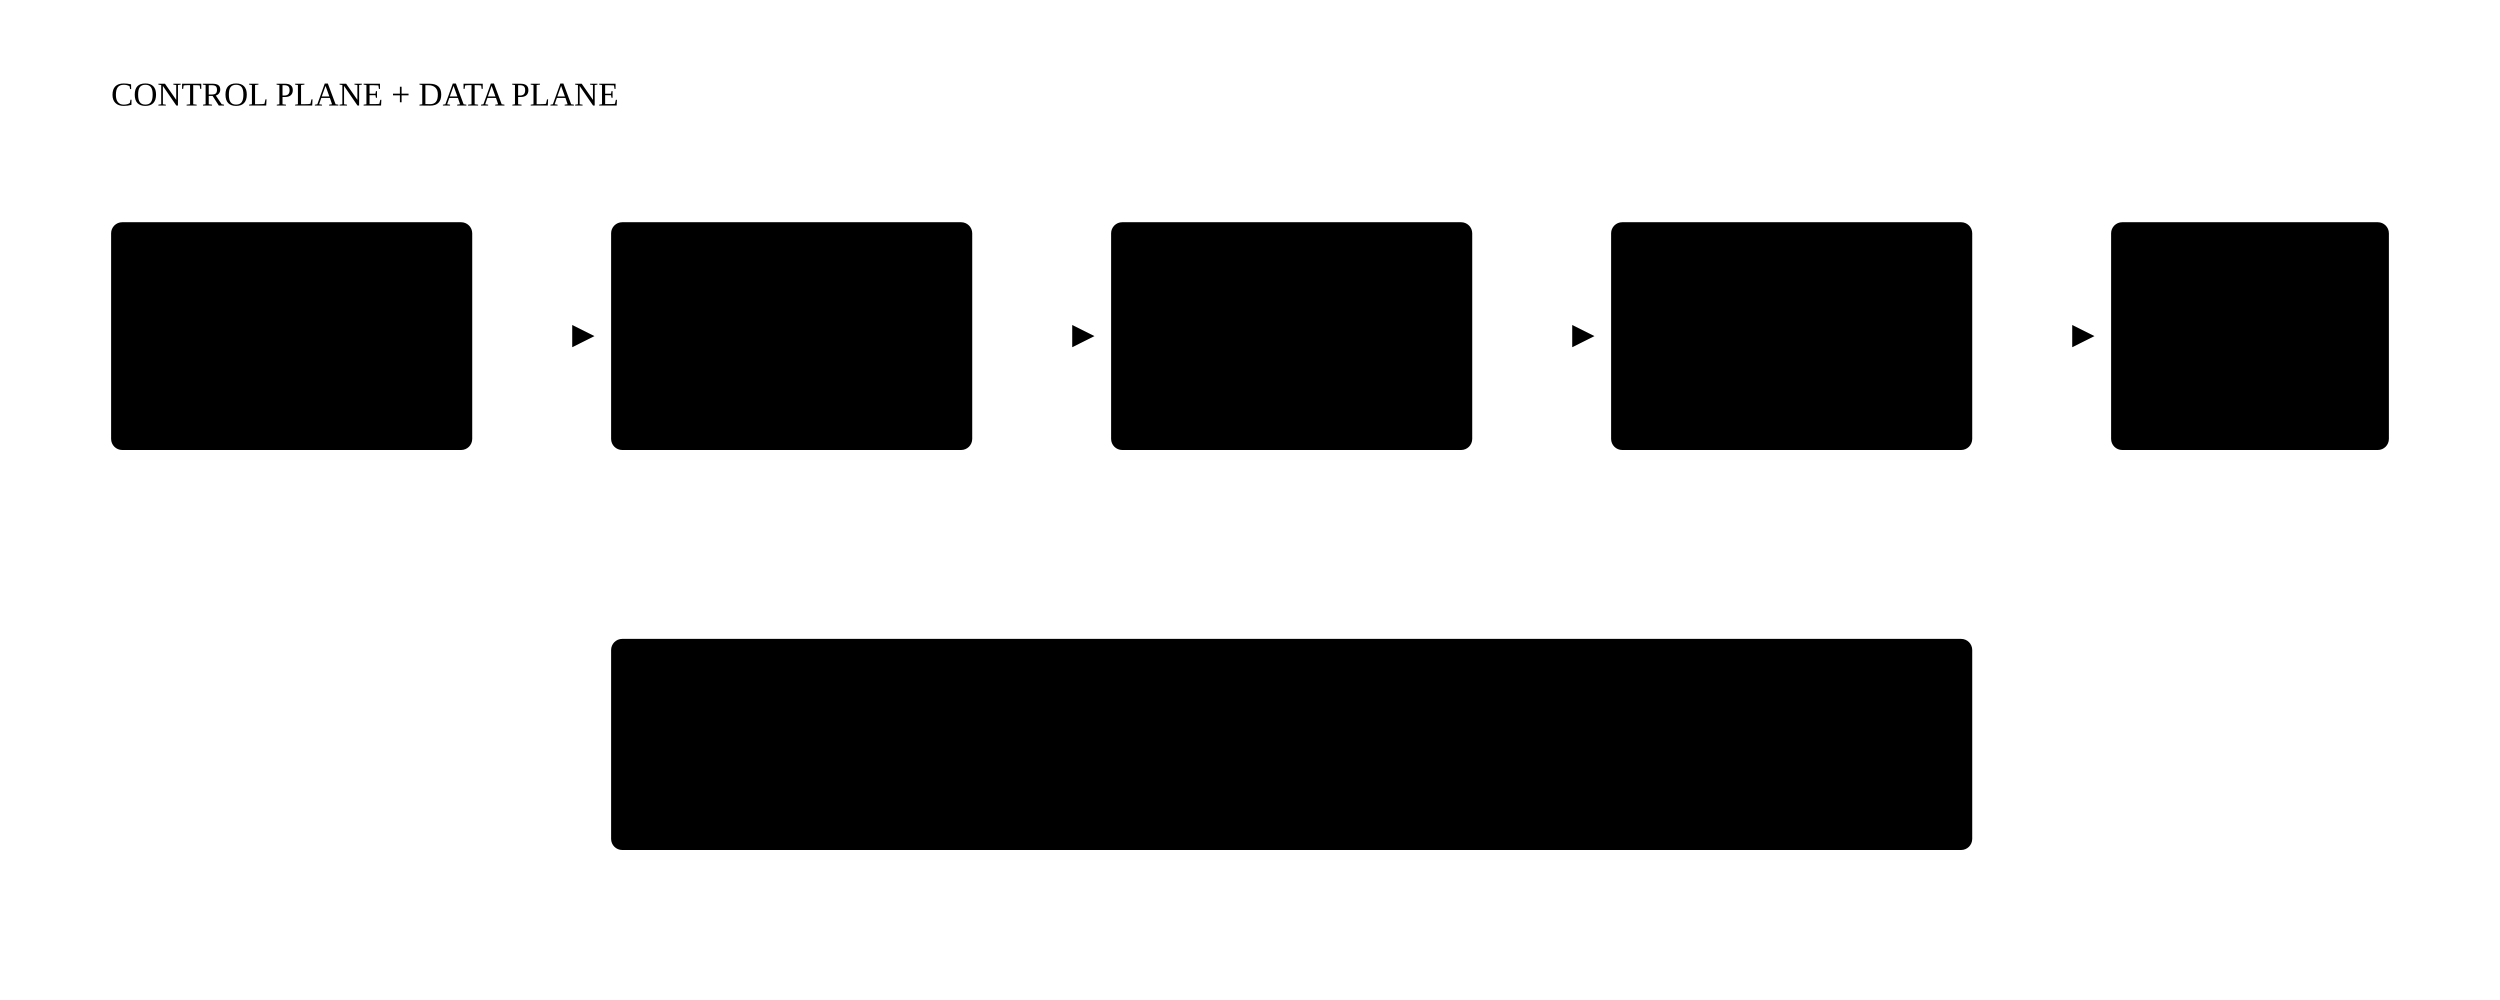
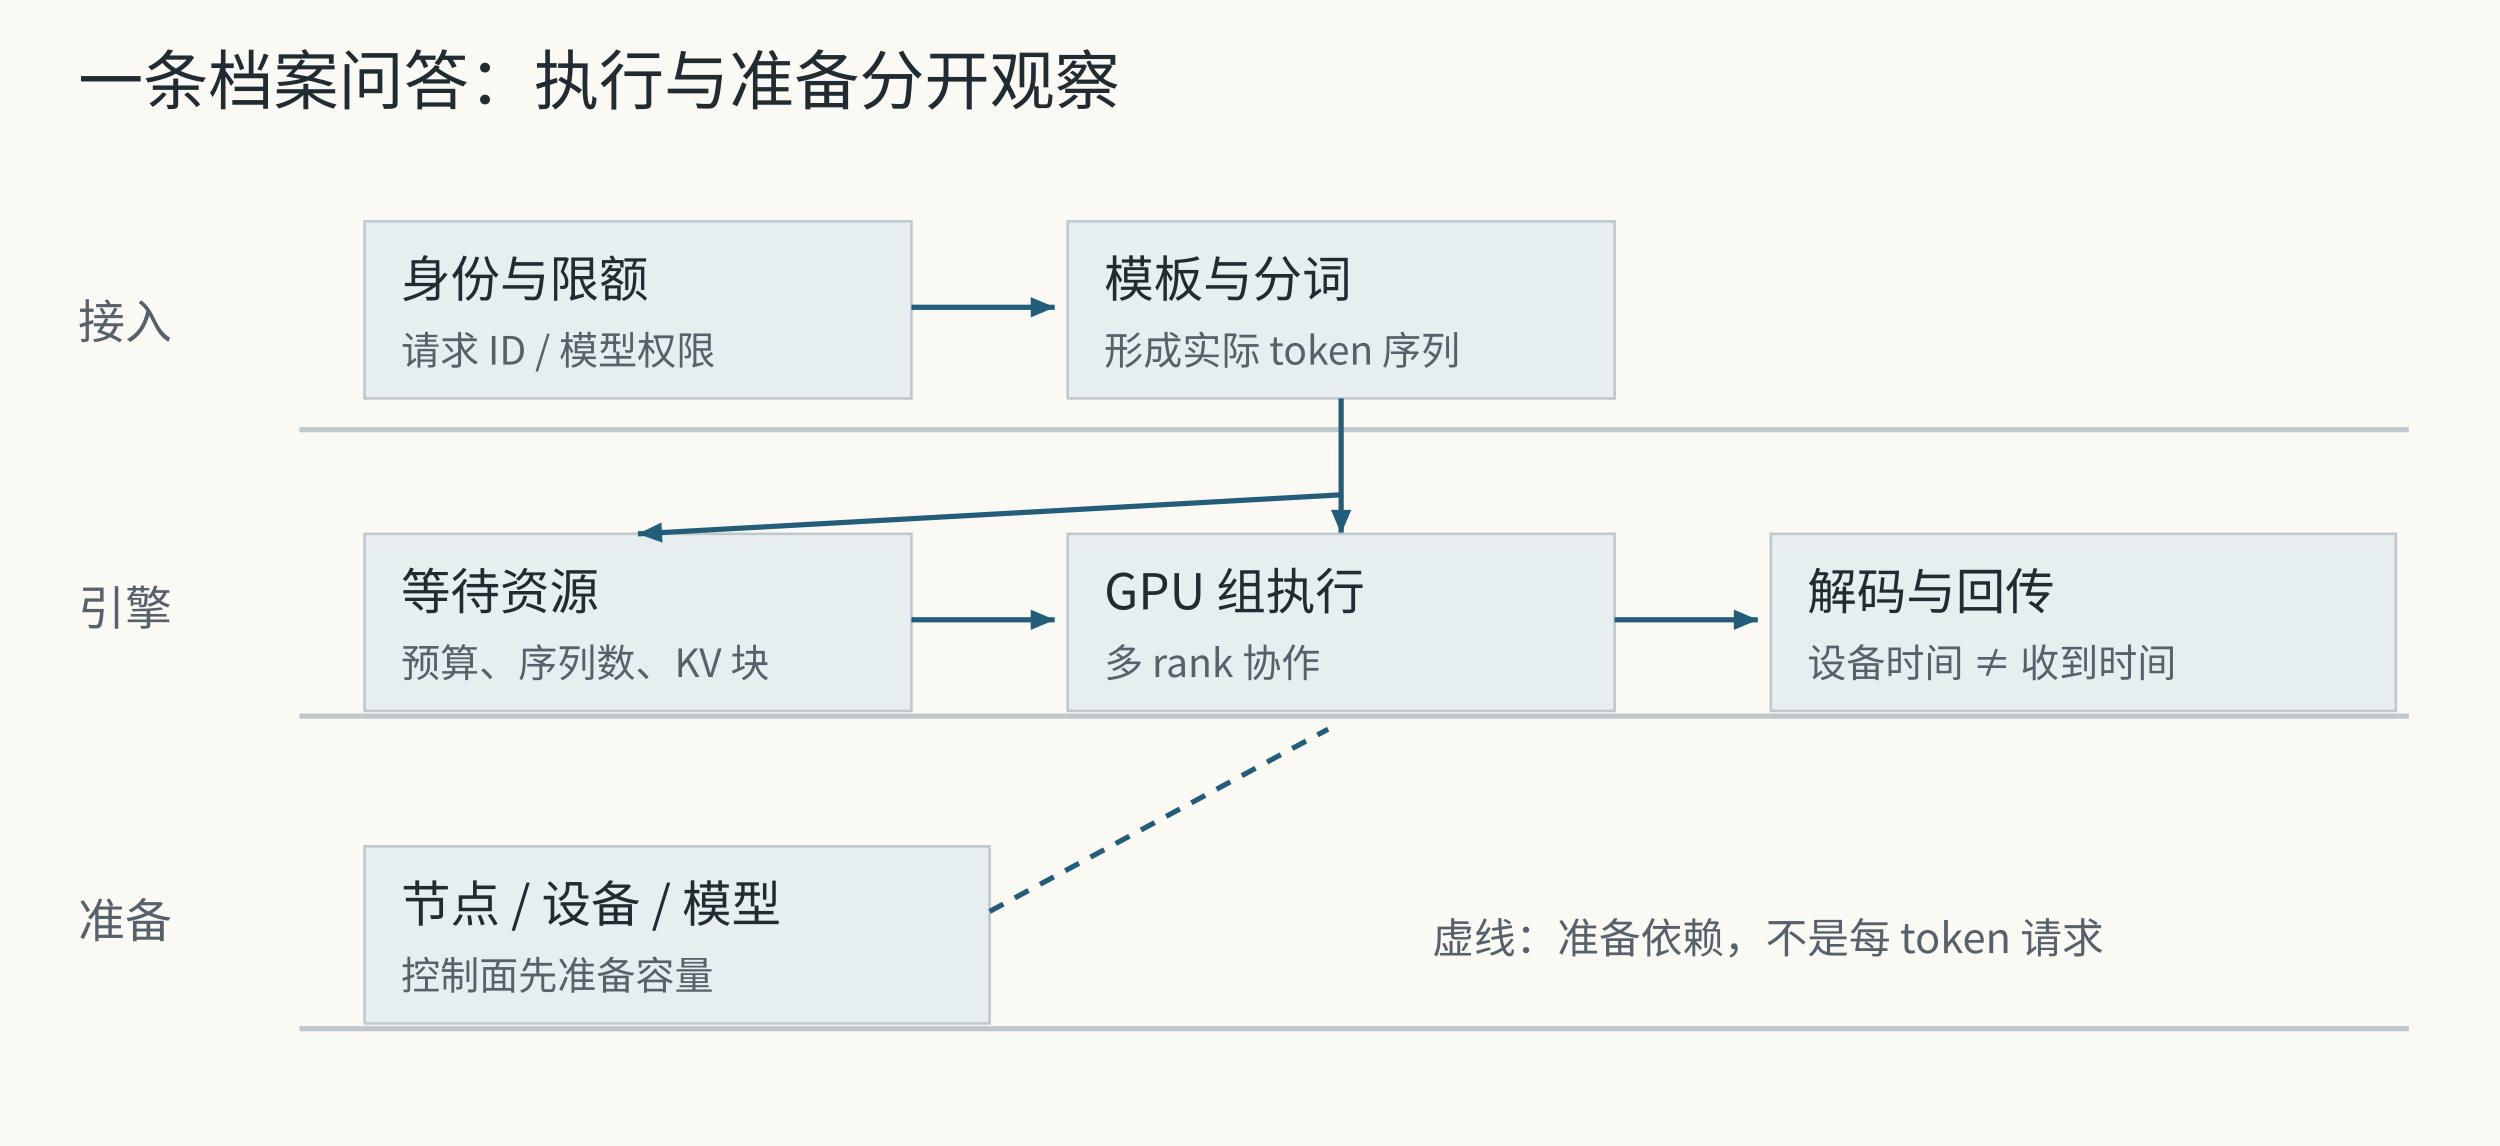
- <svg viewBox="0 0 900 360" role="img" aria-label="一次推理请求从客户端经过网关、调度器到 GPU 的路径">
-   <defs>
-     <marker id="rq" markerWidth="8" markerHeight="8" refX="7" refY="4" orient="auto">
-       <path d="M0 0L8 4L0 8Z" class="arrow-fill" />
-     </marker>
-   </defs>
-   <text x="40" y="38" class="eyebrow">CONTROL PLANE + DATA PLANE</text>
-   <g class="box">
-     <rect x="40" y="80" width="130" height="82" rx="4" />
-     <rect x="220" y="80" width="130" height="82" rx="4" />
-     <rect x="400" y="80" width="130" height="82" rx="4" />
-     <rect x="580" y="80" width="130" height="82" rx="4" />
-     <rect x="760" y="80" width="100" height="82" rx="4" />
-   </g>
-   <g class="label">
-     <text x="105" y="115" text-anchor="middle">客户端</text>
-     <text x="105" y="140" text-anchor="middle" class="small">HTTP / stream</text>
-     <text x="285" y="115" text-anchor="middle">网关</text>
-     <text x="285" y="140" text-anchor="middle" class="small">鉴权 · 限流</text>
-     <text x="465" y="115" text-anchor="middle">服务副本</text>
-     <text x="465" y="140" text-anchor="middle" class="small">tokenize · queue</text>
-     <text x="645" y="115" text-anchor="middle">引擎调度器</text>
-     <text x="645" y="140" text-anchor="middle" class="small">batch · KV block</text>
-     <text x="810" y="115" text-anchor="middle">GPU</text>
-     <text x="810" y="140" text-anchor="middle" class="small">kernel</text>
-   </g>
-   <g class="flow" marker-end="url(#rq)">
-     <path d="M170 121H213" />
-     <path d="M350 121H393" />
-     <path d="M530 121H573" />
-     <path d="M710 121H753" />
-   </g>
-   <g class="box soft">
-     <rect x="220" y="230" width="490" height="76" rx="4" />
-   </g>
-   <text x="465" y="260" text-anchor="middle" class="label">集群控制面</text>
-   <text x="465" y="285" text-anchor="middle" class="small">Kubernetes · Device Plugin · Operator · Scheduler</text>
-   <g class="dashed">
-     <path d="M285 230V170" />
-     <path d="M465 230V170" />
-     <path d="M645 230V170" />
+ <svg xmlns="http://www.w3.org/2000/svg" viewBox="0 0 960 440" role="img" aria-label="一条档案问答：执行与准备分开观察">
+   <rect width="960" height="440" fill="#faf9f4" />
+   <g font-family="Noto Sans CJK SC,system-ui,sans-serif">
+     <text x="30" y="40" font-size="25" fill="#202b32" text-anchor="start">一条档案问答：执行与准备分开观察</text>
+     <text x="30" y="130" font-size="18" fill="#56616b" text-anchor="start">接入</text>
+     <path d="M115 165 L925 165" stroke="#bfc8cc" stroke-width="2" fill="none" />
+     <text x="30" y="240" font-size="18" fill="#56616b" text-anchor="start">引擎</text>
+     <path d="M115 275 L925 275" stroke="#bfc8cc" stroke-width="2" fill="none" />
+     <text x="30" y="360" font-size="18" fill="#56616b" text-anchor="start">准备</text>
+     <path d="M115 395 L925 395" stroke="#bfc8cc" stroke-width="2" fill="none" />
+     <rect x="140" y="85" width="210" height="68" fill="#e7eef0" stroke="#bfc8cc" />
+     <text x="154" y="114" font-size="19" fill="#202b32" text-anchor="start">身份与限额</text>
+     <text x="154" y="140" font-size="15" fill="#56616b" text-anchor="start">请求 ID / 模型权限</text>
+     <path d="M350 118 L405 118" stroke="#245d79" stroke-width="2" fill="none" />
+     <polygon points="405.0,118.0 395.8,121.9 395.8,114.1" fill="#245d79" />
+     <rect x="410" y="85" width="210" height="68" fill="#e7eef0" stroke="#bfc8cc" />
+     <text x="424" y="114" font-size="19" fill="#202b32" text-anchor="start">模板与分词</text>
+     <text x="424" y="140" font-size="15" fill="#56616b" text-anchor="start">形成实际 token 序列</text>
+     <path d="M515 153 L515 205" stroke="#245d79" stroke-width="2" fill="none" />
+     <polygon points="515.0,205.0 511.1,195.8 518.9,195.8" fill="#245d79" />
+     <rect x="140" y="205" width="210" height="68" fill="#e7eef0" stroke="#bfc8cc" />
+     <text x="154" y="234" font-size="19" fill="#202b32" text-anchor="start">等待资源</text>
+     <text x="154" y="260" font-size="15" fill="#56616b" text-anchor="start">预算、序列数、KV 块</text>
+     <path d="M515 190 L245 205" stroke="#245d79" stroke-width="2" fill="none" />
+     <polygon points="245.0,205.0 254.0,200.6 254.4,208.4" fill="#245d79" />
+     <path d="M350 238 L405 238" stroke="#245d79" stroke-width="2" fill="none" />
+     <polygon points="405.0,238.0 395.8,241.9 395.8,234.1" fill="#245d79" />
+     <rect x="410" y="205" width="210" height="68" fill="#e7eef0" stroke="#bfc8cc" />
+     <text x="424" y="234" font-size="19" fill="#202b32" text-anchor="start">GPU 组执行</text>
+     <text x="424" y="260" font-size="15" fill="#56616b" text-anchor="start">多 rank 协作</text>
+     <path d="M620 238 L675 238" stroke="#245d79" stroke-width="2" fill="none" />
+     <polygon points="675.0,238.0 665.8,241.9 665.8,234.1" fill="#245d79" />
+     <rect x="680" y="205" width="240" height="68" fill="#e7eef0" stroke="#bfc8cc" />
+     <text x="694" y="234" font-size="19" fill="#202b32" text-anchor="start">解码与回传</text>
+     <text x="694" y="260" font-size="15" fill="#56616b" text-anchor="start">设备时间 ≠ 收到时间</text>
+     <rect x="140" y="325" width="240" height="68" fill="#e7eef0" stroke="#bfc8cc" />
+     <text x="154" y="354" font-size="19" fill="#202b32" text-anchor="start">节点 / 设备 / 模型</text>
+     <text x="154" y="380" font-size="15" fill="#56616b" text-anchor="start">控制面先准备容量</text>
+     <path d="M380 350 L510 280" stroke="#245d79" stroke-width="2" fill="none" stroke-dasharray="6 5" />
+     <text x="550" y="366" font-size="16" fill="#56616b" text-anchor="start">虚线：准备依赖，不是每 token 请求</text>
  </g>
</svg>
